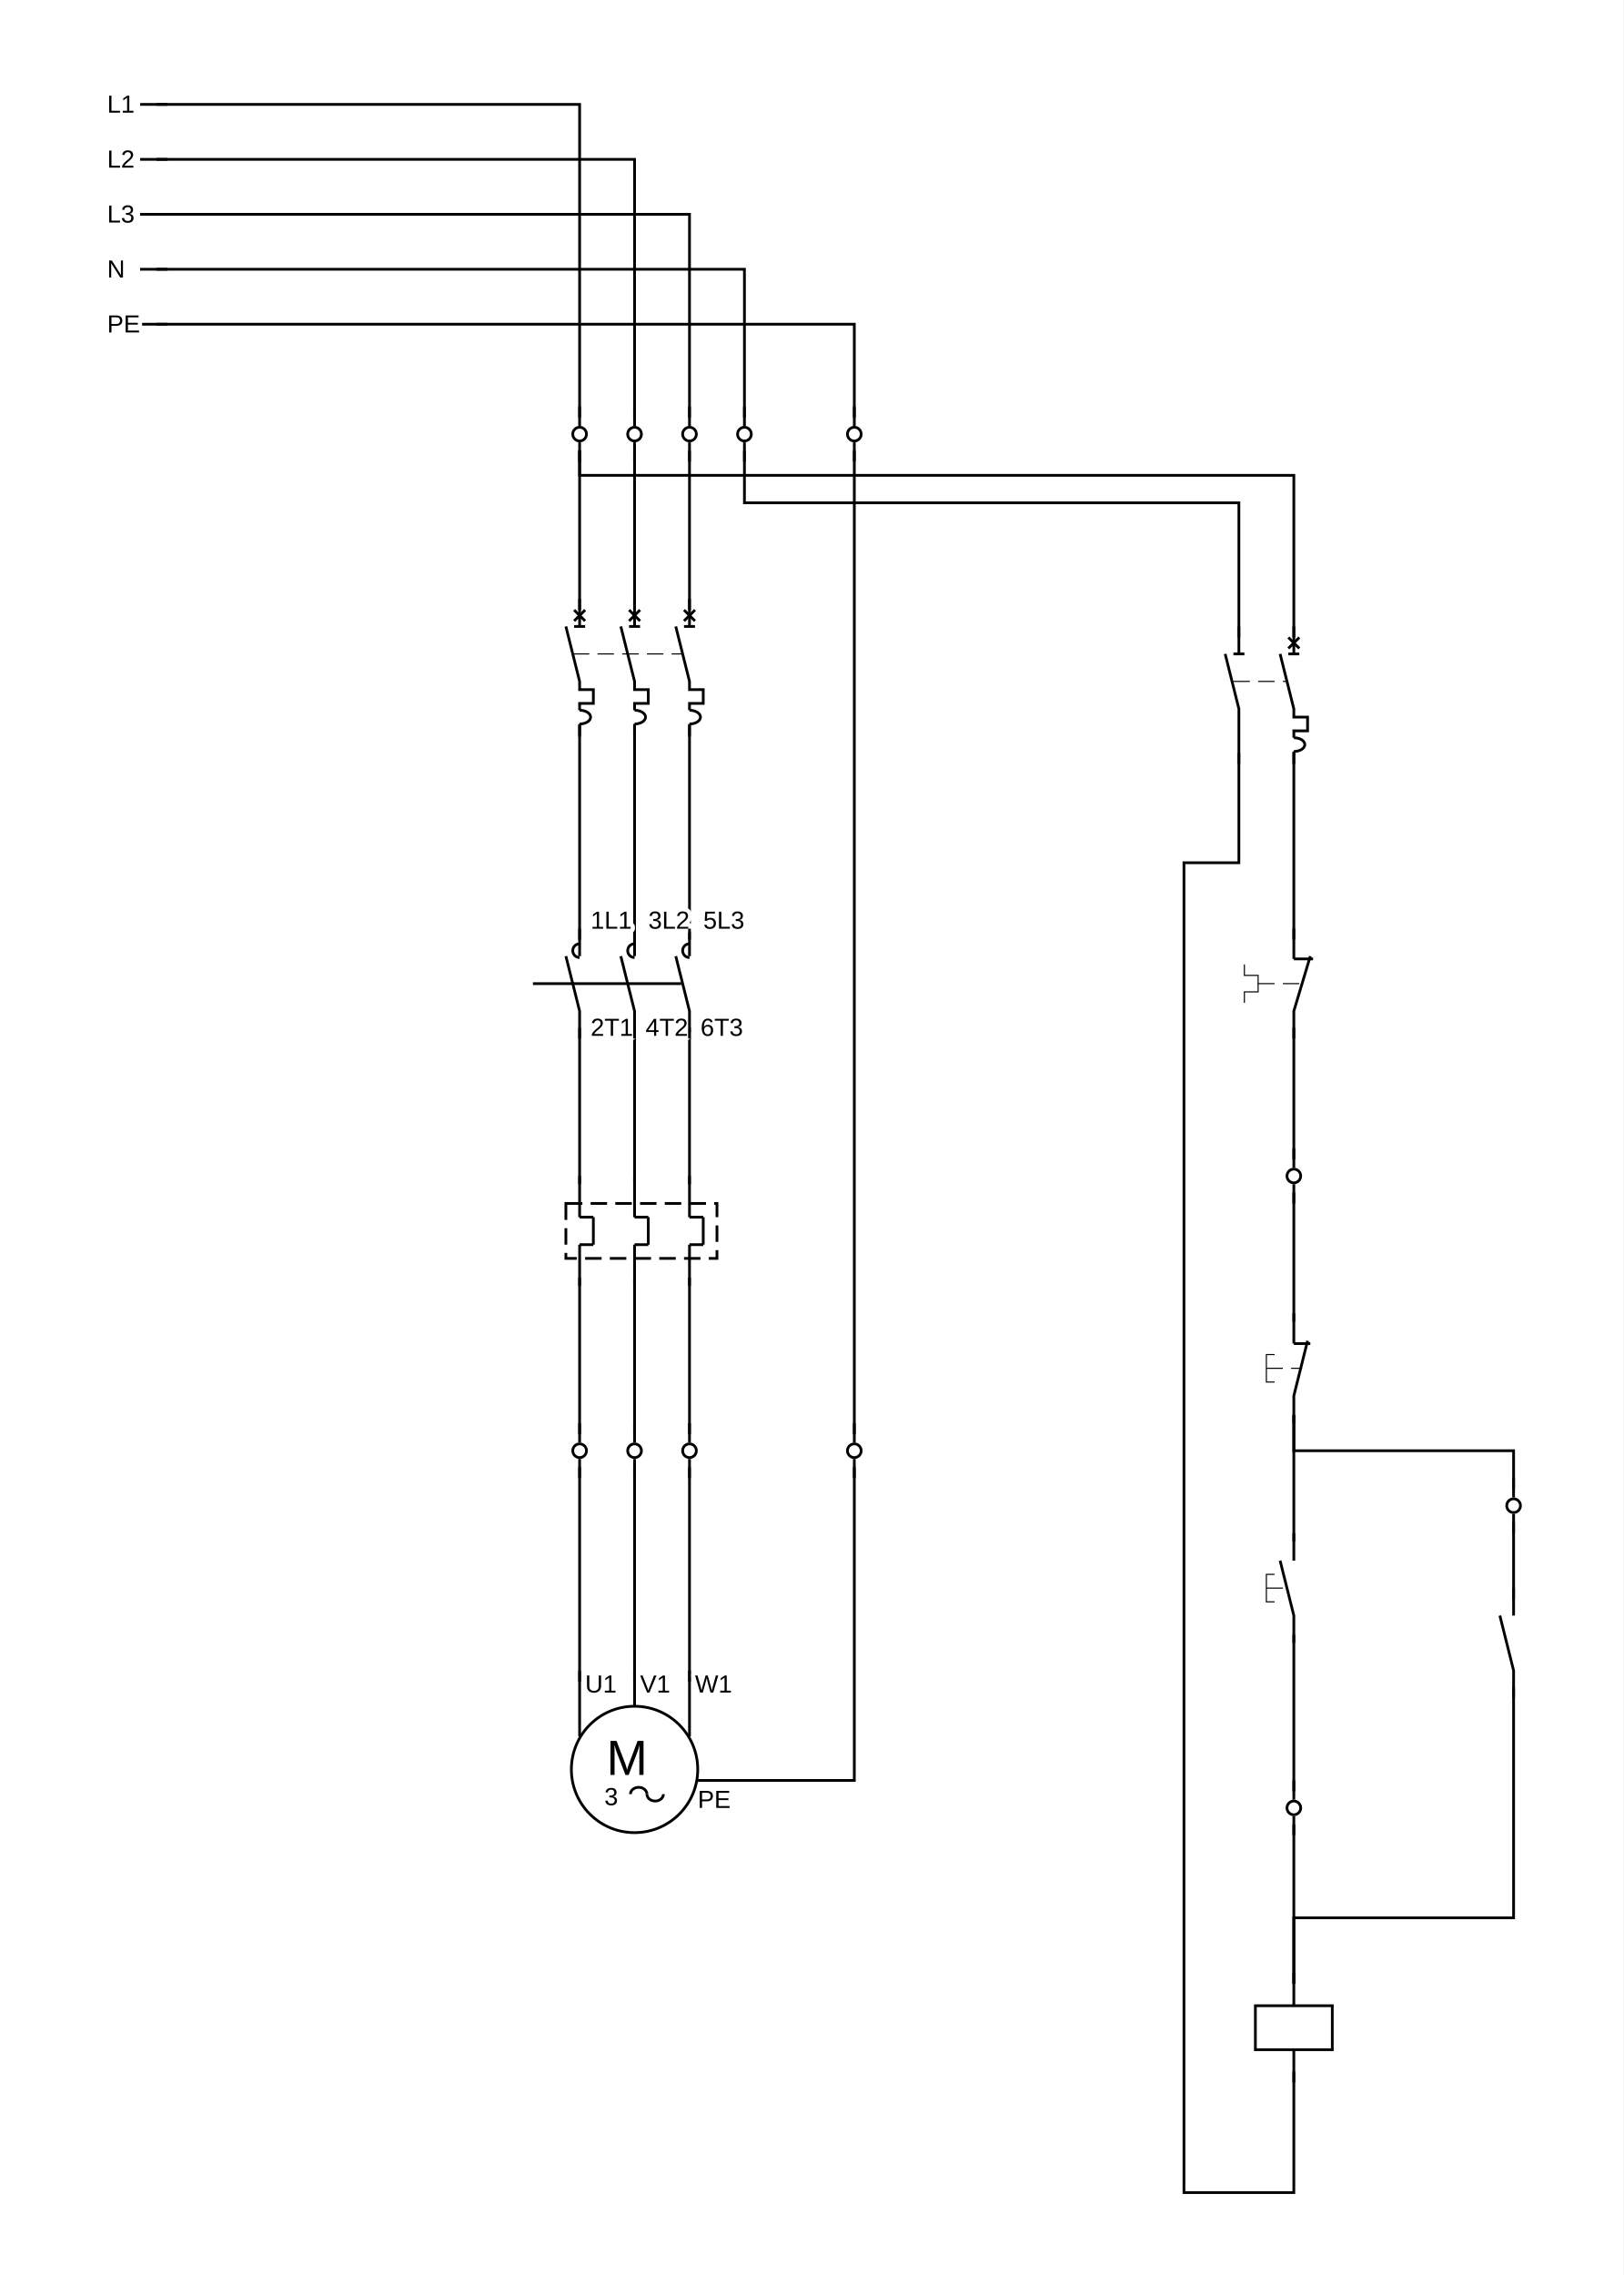
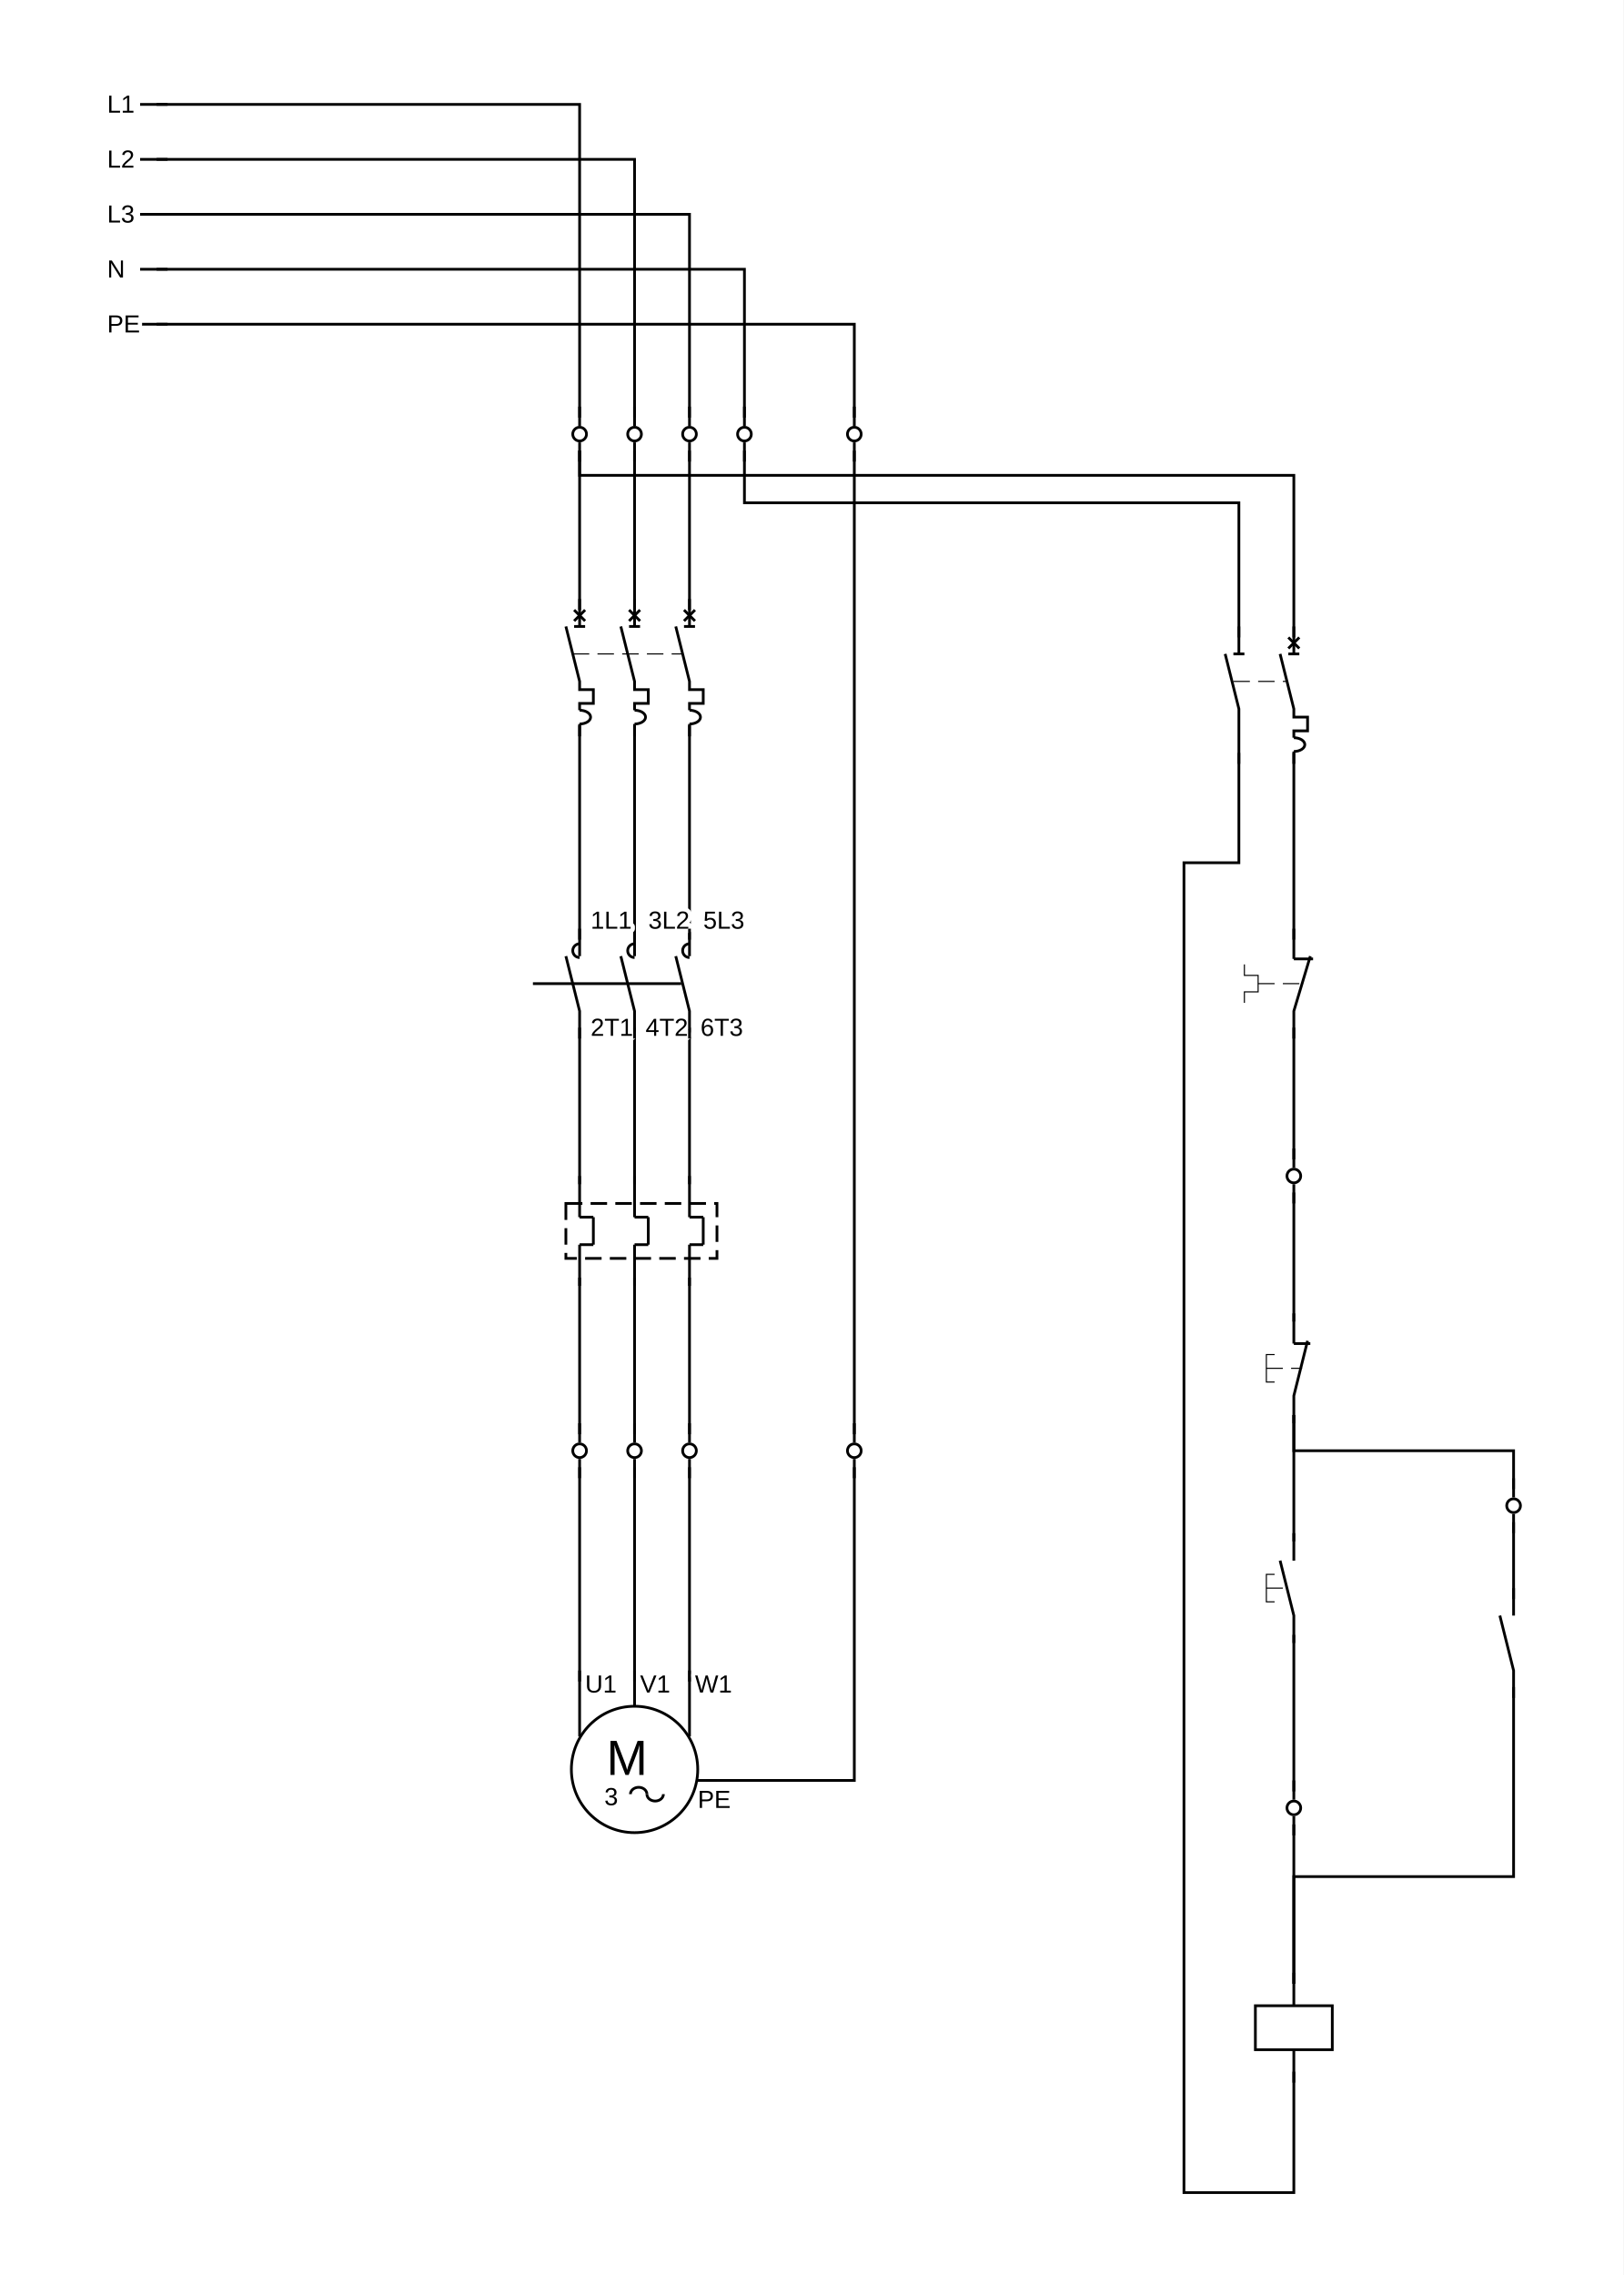
<svg xmlns="http://www.w3.org/2000/svg" viewBox="89.0 42.0 591.0 828.0" width="591" height="828">
  <style>*{vector-effect:non-scaling-stroke}</style>
  <rect x="89.0" y="42.0" width="591.0" height="828.0" fill="#ffffff" />
  <g id="conducteurs">
    <polyline points="146.00,80.00 300.00,80.00 300.00,194.00" fill="none" stroke="black" stroke-width="1" />
    <polyline points="146.00,100.00 320.00,100.00 320.00,194.00" fill="none" stroke="black" stroke-width="1" />
    <polyline points="146.00,120.00 340.00,120.00 340.00,194.00" fill="none" stroke="black" stroke-width="1" />
    <polyline points="146.00,140.00 360.00,140.00 360.00,194.00" fill="none" stroke="black" stroke-width="1" />
    <polyline points="146.00,160.00 400.00,160.00 400.00,194.00" fill="none" stroke="black" stroke-width="1" />
    <polyline points="300.00,206.00 300.00,264.00 300.00,264.00" fill="none" stroke="black" stroke-width="1" />
    <polyline points="320.00,206.00 320.00,264.00 320.00,264.00" fill="none" stroke="black" stroke-width="1" />
    <polyline points="340.00,206.00 340.00,264.00 340.00,264.00" fill="none" stroke="black" stroke-width="1" />
    <polyline points="300.00,306.00 300.00,384.00 300.00,384.00" fill="none" stroke="black" stroke-width="1" />
    <polyline points="320.00,306.00 320.00,384.00 320.00,384.00" fill="none" stroke="black" stroke-width="1" />
    <polyline points="340.00,306.00 340.00,384.00 340.00,384.00" fill="none" stroke="black" stroke-width="1" />
    <polyline points="300.00,416.00 300.00,473.00 300.00,473.00" fill="none" stroke="black" stroke-width="1" />
    <polyline points="320.00,416.00 320.00,473.00 320.00,473.00" fill="none" stroke="black" stroke-width="1" />
    <polyline points="340.00,416.00 340.00,473.00 340.00,473.00" fill="none" stroke="black" stroke-width="1" />
    <polyline points="300.00,507.00 300.00,564.00 300.00,564.00" fill="none" stroke="black" stroke-width="1" />
    <polyline points="320.00,507.00 320.00,564.00 320.00,564.00" fill="none" stroke="black" stroke-width="1" />
    <polyline points="340.00,507.00 340.00,564.00 340.00,564.00" fill="none" stroke="black" stroke-width="1" />
    <polyline points="300.00,576.00 300.00,654.00 300.00,654.00" fill="none" stroke="black" stroke-width="1" />
    <polyline points="320.00,576.00 320.00,654.00 320.00,654.00" fill="none" stroke="black" stroke-width="1" />
    <polyline points="340.00,576.00 340.00,654.00 340.00,654.00" fill="none" stroke="black" stroke-width="1" />
    <polyline points="400.00,206.00 400.00,564.00 400.00,564.00" fill="none" stroke="black" stroke-width="1" />
    <polyline points="400.00,576.00 400.00,690.00 346.00,690.00" fill="none" stroke="black" stroke-width="1" />
    <polyline points="300.00,206.00 300.00,215.00 560.00,215.00 560.00,274.00" fill="none" stroke="black" stroke-width="1" />
    <polyline points="360.00,206.00 360.00,225.00 540.00,225.00 540.00,274.00" fill="none" stroke="black" stroke-width="1" />
    <polyline points="560.00,316.00 560.00,384.00 560.00,384.00" fill="none" stroke="black" stroke-width="1" />
    <polyline points="560.00,416.00 560.00,464.00 560.00,464.00" fill="none" stroke="black" stroke-width="1" />
    <polyline points="560.00,476.00 560.00,523.00 560.00,523.00" fill="none" stroke="black" stroke-width="1" />
    <polyline points="560.00,557.00 560.00,603.00 560.00,603.00" fill="none" stroke="black" stroke-width="1" />
    <polyline points="560.00,557.00 560.00,570.00 640.00,570.00 640.00,584.00" fill="none" stroke="black" stroke-width="1" />
    <polyline points="640.00,596.00 640.00,624.00 640.00,624.00" fill="none" stroke="black" stroke-width="1" />
    <polyline points="560.00,637.00 560.00,694.00 560.00,694.00" fill="none" stroke="black" stroke-width="1" />
    <polyline points="560.00,706.00 560.00,764.00 560.00,764.00" fill="none" stroke="black" stroke-width="1" />
-     <polyline points="640.00,656.00 640.00,740.00 560.00,740.00 560.00,764.00" fill="none" stroke="black" stroke-width="1" />
+     <polyline points="640.00,656.00 640.00,725.00 560.00,725.00 560.00,764.00" fill="none" stroke="black" stroke-width="1" />
    <polyline points="560.00,796.00 560.00,840.00 520.00,840.00 520.00,356.00 540.00,356.00 540.00,316.00" fill="none" stroke="black" stroke-width="1" />
  </g>
  <g id="symboles">
    <g class="symbole" data-type="src_3p_pe_n" transform="translate(140.00,120.00)">
      <line x1="0" y1="40" x2="10" y2="40" stroke="black" stroke-width="1" fill="none" />
      <line x1="0" y1="0" x2="10" y2="0" stroke="black" stroke-width="1" fill="none" />
      <text x="-12" y="43" font-family="Arial,sans-serif" font-size="9.0" fill="#000000" stroke="white" stroke-width="3.1" stroke-linejoin="round" paint-order="stroke" transform="rotate(0 -12 43)">PE</text>
      <line x1="0" y1="-20" x2="10" y2="-20" stroke="black" stroke-width="1" fill="none" />
      <line x1="0" y1="20" x2="10" y2="20" stroke="black" stroke-width="1" fill="none" />
      <text x="-12" y="23" font-family="Arial,sans-serif" font-size="9.0" fill="#000000" stroke="white" stroke-width="3.1" stroke-linejoin="round" paint-order="stroke" transform="rotate(0 -12 23)">N</text>
      <text x="-12" y="3" font-family="Arial,sans-serif" font-size="9.0" fill="#000000" stroke="white" stroke-width="3.1" stroke-linejoin="round" paint-order="stroke" transform="rotate(0 -12 3)">L3</text>
      <text x="-12" y="-17" font-family="Arial,sans-serif" font-size="9.0" fill="#000000" stroke="white" stroke-width="3.1" stroke-linejoin="round" paint-order="stroke" transform="rotate(0 -12 -17)">L2</text>
      <text x="-12" y="-37" font-family="Arial,sans-serif" font-size="9.0" fill="#000000" stroke="white" stroke-width="3.1" stroke-linejoin="round" paint-order="stroke" transform="rotate(0 -12 -37)">L1</text>
      <line x1="0" y1="-40" x2="10" y2="-40" stroke="black" stroke-width="1" fill="none" />
    </g>
    <g class="symbole" data-type="borne_continuite" transform="translate(300.00,200.00)">
      <line x1="0" y1="10" x2="0" y2="3" stroke="black" stroke-width="1" fill="none" />
      <line x1="0" y1="-10" x2="0" y2="-3" stroke="black" stroke-width="1" fill="none" />
      <ellipse cx="0.00" cy="0.00" rx="2.50" ry="2.50" stroke="black" stroke-width="1" fill="none" />
    </g>
    <g class="symbole" data-type="borne_continuite" transform="translate(320.00,200.00)">
      <line x1="0" y1="10" x2="0" y2="3" stroke="black" stroke-width="1" fill="none" />
      <line x1="0" y1="-10" x2="0" y2="-3" stroke="black" stroke-width="1" fill="none" />
      <ellipse cx="0.00" cy="0.00" rx="2.50" ry="2.50" stroke="black" stroke-width="1" fill="none" />
    </g>
    <g class="symbole" data-type="borne_continuite" transform="translate(340.00,200.00)">
      <line x1="0" y1="10" x2="0" y2="3" stroke="black" stroke-width="1" fill="none" />
      <line x1="0" y1="-10" x2="0" y2="-3" stroke="black" stroke-width="1" fill="none" />
      <ellipse cx="0.00" cy="0.00" rx="2.50" ry="2.50" stroke="black" stroke-width="1" fill="none" />
    </g>
    <g class="symbole" data-type="borne_continuite" transform="translate(360.00,200.00)">
      <line x1="0" y1="10" x2="0" y2="3" stroke="black" stroke-width="1" fill="none" />
      <line x1="0" y1="-10" x2="0" y2="-3" stroke="black" stroke-width="1" fill="none" />
      <ellipse cx="0.00" cy="0.00" rx="2.50" ry="2.50" stroke="black" stroke-width="1" fill="none" />
    </g>
    <g class="symbole" data-type="borne_continuite" transform="translate(400.00,200.00)">
      <line x1="0" y1="10" x2="0" y2="3" stroke="black" stroke-width="1" fill="none" />
      <line x1="0" y1="-10" x2="0" y2="-3" stroke="black" stroke-width="1" fill="none" />
      <ellipse cx="0.00" cy="0.00" rx="2.50" ry="2.50" stroke="black" stroke-width="1" fill="none" />
    </g>
    <g class="symbole" data-type="disjonct-m_3f" transform="translate(320.00,290.00)">
      <line x1="-20" y1="15.5" x2="-20" y2="20" stroke="black" stroke-width="1" fill="none" />
      <line x1="0" y1="15.5" x2="0" y2="20" stroke="black" stroke-width="1" fill="none" />
      <path d="M -20.00,15.50 A 4.00,2.50 0 0 0 -20.00,10.50" stroke="black" stroke-width="1" fill="none" />
      <path d="M -0.00,15.50 A 4.00,2.50 0 0 0 0.00,10.50" stroke="black" stroke-width="1" fill="none" />
      <polyline points="-20,10.5 -20,8 -15,8 -15,3 -20,3 -20,0 -25,-20" stroke="black" stroke-width="1" fill="none" />
      <polyline points="0,10.5 0,8 5,8 5,3 0,3 0,0 -5,-20" stroke="black" stroke-width="1" fill="none" />
      <line x1="20" y1="15.5" x2="20" y2="20" stroke="black" stroke-width="1" fill="none" />
      <path d="M 20.00,15.50 A 4.00,2.50 0 0 0 20.00,10.50" stroke="black" stroke-width="1" fill="none" />
      <line x1="-20" y1="-30" x2="-20" y2="-20" stroke="black" stroke-width="1" fill="none" />
      <line x1="-18" y1="-26" x2="-22" y2="-22" stroke="black" stroke-width="1" fill="none" />
      <line x1="-22" y1="-26" x2="-18" y2="-22" stroke="black" stroke-width="1" fill="none" />
      <line x1="20" y1="-30" x2="20" y2="-20" stroke="black" stroke-width="1" fill="none" />
      <line x1="22" y1="-26" x2="18" y2="-22" stroke="black" stroke-width="1" fill="none" />
      <line x1="18" y1="-26" x2="22" y2="-22" stroke="black" stroke-width="1" fill="none" />
      <line x1="0" y1="-30" x2="0" y2="-20" stroke="black" stroke-width="1" fill="none" />
      <line x1="2" y1="-26" x2="-2" y2="-22" stroke="black" stroke-width="1" fill="none" />
      <line x1="-2" y1="-26" x2="2" y2="-22" stroke="black" stroke-width="1" fill="none" />
      <line x1="-22.5" y1="-10" x2="17.5" y2="-10" stroke="black" stroke-width="0.4" fill="none" stroke-dasharray="6 3" />
      <polyline points="20,10.5 20,8 25,8 25,3 20,3 20,0 15,-20" stroke="black" stroke-width="1" fill="none" />
      <line x1="-22" y1="-20" x2="-18" y2="-20" stroke="black" stroke-width="1" fill="none" />
      <line x1="-2" y1="-20" x2="2" y2="-20" stroke="black" stroke-width="1" fill="none" />
      <line x1="18" y1="-20" x2="22" y2="-20" stroke="black" stroke-width="1" fill="none" />
    </g>
    <g class="symbole" data-type="com_puiss_3P_inv2" transform="translate(310.00,400.00)">
      <line x1="-27" y1="0" x2="27" y2="0" stroke="black" stroke-width="1" fill="none" />
      <text x="15" y="-20" font-family="Arial,sans-serif" font-size="9.0" fill="#000000" stroke="white" stroke-width="3.1" stroke-linejoin="round" paint-order="stroke" transform="rotate(0 15 -20)">3
L2</text>
      <text x="35" y="-20" font-family="Arial,sans-serif" font-size="9.0" fill="#000000" stroke="white" stroke-width="3.1" stroke-linejoin="round" paint-order="stroke" transform="rotate(0 35 -20)">5
L3</text>
      <text x="14" y="19" font-family="Arial,sans-serif" font-size="9.0" fill="#000000" stroke="white" stroke-width="3.1" stroke-linejoin="round" paint-order="stroke" transform="rotate(0 14 19)">4
T2</text>
      <text x="-6" y="19" font-family="Arial,sans-serif" font-size="9.0" fill="#000000" stroke="white" stroke-width="3.1" stroke-linejoin="round" paint-order="stroke" transform="rotate(0 -6 19)">2
T1</text>
      <text x="34" y="19" font-family="Arial,sans-serif" font-size="9.0" fill="#000000" stroke="white" stroke-width="3.1" stroke-linejoin="round" paint-order="stroke" transform="rotate(0 34 19)">6
T3</text>
      <polyline points="25,-10 30,10 30,20" stroke="black" stroke-width="1" fill="none" />
      <polyline points="-15,-10 -10,10 -10,20" stroke="black" stroke-width="1" fill="none" />
      <polyline points="5,-10 10,10 10,20" stroke="black" stroke-width="1" fill="none" />
      <line x1="-10" y1="-20" x2="-10" y2="-10" stroke="black" stroke-width="1" fill="none" />
      <path d="M -10.00,-14.50 A 2.50,2.50 0 0 0 -10.00,-9.50" stroke="black" stroke-width="1" fill="none" />
      <line x1="10" y1="-20" x2="10" y2="-10" stroke="black" stroke-width="1" fill="none" />
      <path d="M 10.00,-14.50 A 2.50,2.50 0 0 0 10.00,-9.50" stroke="black" stroke-width="1" fill="none" />
      <line x1="30" y1="-20" x2="30" y2="-10" stroke="black" stroke-width="1" fill="none" />
      <path d="M 30.00,-14.50 A 2.50,2.50 0 0 0 30.00,-9.50" stroke="black" stroke-width="1" fill="none" />
      <text x="-6" y="-20" font-family="Arial,sans-serif" font-size="9.0" fill="#000000" stroke="white" stroke-width="3.1" stroke-linejoin="round" paint-order="stroke" transform="rotate(0 -6 -20)">1
L1</text>
    </g>
    <g class="symbole" data-type="relais_therm4_1_wide" transform="translate(300.00,490.00)">
      <rect x="-5" y="-10" width="55" height="20" rx="0" ry="0" stroke="black" stroke-width="1" fill="none" stroke-dasharray="6 3" />
      <line x1="0" y1="-20" x2="0" y2="-5" stroke="black" stroke-width="1" fill="none" />
      <line x1="0" y1="5" x2="0" y2="20" stroke="black" stroke-width="1" fill="none" />
      <line x1="5" y1="-5" x2="5" y2="5" stroke="black" stroke-width="1" fill="none" />
      <line x1="0" y1="-5" x2="5" y2="-5" stroke="black" stroke-width="1" fill="none" />
      <line x1="0" y1="5" x2="5" y2="5" stroke="black" stroke-width="1" fill="none" />
      <line x1="40" y1="-20" x2="40" y2="-5" stroke="black" stroke-width="1" fill="none" />
      <line x1="40" y1="5" x2="40" y2="20" stroke="black" stroke-width="1" fill="none" />
      <line x1="45" y1="-5" x2="45" y2="5" stroke="black" stroke-width="1" fill="none" />
      <line x1="40" y1="-5" x2="45" y2="-5" stroke="black" stroke-width="1" fill="none" />
      <line x1="40" y1="5" x2="45" y2="5" stroke="black" stroke-width="1" fill="none" />
      <line x1="20" y1="-20" x2="20" y2="-5" stroke="black" stroke-width="1" fill="none" />
      <line x1="20" y1="5" x2="20" y2="20" stroke="black" stroke-width="1" fill="none" />
      <line x1="25" y1="-5" x2="25" y2="5" stroke="black" stroke-width="1" fill="none" />
      <line x1="20" y1="-5" x2="25" y2="-5" stroke="black" stroke-width="1" fill="none" />
      <line x1="20" y1="5" x2="25" y2="5" stroke="black" stroke-width="1" fill="none" />
    </g>
    <g class="symbole" data-type="borne_continuite" transform="translate(300.00,570.00)">
      <line x1="0" y1="10" x2="0" y2="3" stroke="black" stroke-width="1" fill="none" />
      <line x1="0" y1="-10" x2="0" y2="-3" stroke="black" stroke-width="1" fill="none" />
      <ellipse cx="0.00" cy="0.00" rx="2.50" ry="2.50" stroke="black" stroke-width="1" fill="none" />
    </g>
    <g class="symbole" data-type="borne_continuite" transform="translate(320.00,570.00)">
      <line x1="0" y1="10" x2="0" y2="3" stroke="black" stroke-width="1" fill="none" />
      <line x1="0" y1="-10" x2="0" y2="-3" stroke="black" stroke-width="1" fill="none" />
      <ellipse cx="0.00" cy="0.00" rx="2.50" ry="2.50" stroke="black" stroke-width="1" fill="none" />
    </g>
    <g class="symbole" data-type="borne_continuite" transform="translate(340.00,570.00)">
      <line x1="0" y1="10" x2="0" y2="3" stroke="black" stroke-width="1" fill="none" />
      <line x1="0" y1="-10" x2="0" y2="-3" stroke="black" stroke-width="1" fill="none" />
      <ellipse cx="0.00" cy="0.00" rx="2.50" ry="2.50" stroke="black" stroke-width="1" fill="none" />
    </g>
    <g class="symbole" data-type="borne_continuite" transform="translate(400.00,570.00)">
      <line x1="0" y1="10" x2="0" y2="3" stroke="black" stroke-width="1" fill="none" />
      <line x1="0" y1="-10" x2="0" y2="-3" stroke="black" stroke-width="1" fill="none" />
      <ellipse cx="0.00" cy="0.00" rx="2.50" ry="2.50" stroke="black" stroke-width="1" fill="none" />
    </g>
    <g class="symbole" data-type="moteur_tri_2" transform="translate(320.00,670.00)">
      <text x="22" y="-12" font-family="Arial,sans-serif" font-size="9.0" fill="#000000" stroke="white" stroke-width="3.1" stroke-linejoin="round" paint-order="stroke" transform="rotate(0 22 -12)">W1</text>
      <text x="2" y="-12" font-family="Arial,sans-serif" font-size="9.0" fill="#000000" stroke="white" stroke-width="3.1" stroke-linejoin="round" paint-order="stroke" transform="rotate(0 2 -12)">V1</text>
      <text x="23" y="30" font-family="Arial,sans-serif" font-size="9.0" fill="#000000" stroke="white" stroke-width="3.1" stroke-linejoin="round" paint-order="stroke" transform="rotate(0 23 30)">PE</text>
      <path d="M 4.50,25.00 A 3.00,2.50 0 0 0 10.50,25.00" stroke="black" stroke-width="1" fill="none" />
      <path d="M 4.50,25.00 A 3.00,2.50 0 0 0 -1.50,25.00" stroke="black" stroke-width="1" fill="none" />
      <text x="-10.25" y="18" font-family="Arial,sans-serif" font-size="18.0" fill="#000000" stroke="white" stroke-width="6.3" stroke-linejoin="round" paint-order="stroke" transform="rotate(0 -10.25 18)">M</text>
      <ellipse cx="0.00" cy="16.00" rx="23.00" ry="23.00" stroke="black" stroke-width="1" fill="none" />
      <line x1="0" y1="-20" x2="0" y2="-7" stroke="black" stroke-width="1" fill="none" />
      <line x1="20" y1="-20" x2="20" y2="4" stroke="black" stroke-width="1" fill="none" />
      <line x1="-20" y1="-20" x2="-20" y2="4" stroke="black" stroke-width="1" fill="none" />
      <text x="-11" y="29" font-family="Arial,sans-serif" font-size="9.0" fill="#000000" stroke="white" stroke-width="3.1" stroke-linejoin="round" paint-order="stroke" transform="rotate(0 -11 29)">3</text>
      <text x="-18" y="-12" font-family="Arial,sans-serif" font-size="9.0" fill="#000000" stroke="white" stroke-width="3.1" stroke-linejoin="round" paint-order="stroke" transform="rotate(0 -18 -12)">U1</text>
      <line x1="23" y1="20" x2="30" y2="20" stroke="black" stroke-width="1" fill="none" />
    </g>
    <g class="symbole" data-type="disjonct-m_1fn" transform="translate(550.00,300.00)">
      <line x1="10" y1="15.5" x2="10" y2="20" stroke="black" stroke-width="1" fill="none" />
      <line x1="8" y1="-20" x2="12" y2="-20" stroke="black" stroke-width="1" fill="none" />
      <line x1="-12" y1="-10" x2="7" y2="-10" stroke="black" stroke-width="0.4" fill="none" stroke-dasharray="6 3" />
      <path d="M 10.00,15.50 A 4.00,2.50 0 0 0 10.00,10.50" stroke="black" stroke-width="1" fill="none" />
      <polyline points="-10,20 -10,0 -15,-20" stroke="black" stroke-width="1" fill="none" />
      <polyline points="10,10.5 10,8 15,8 15,3 10,3 10,0 5,-20" stroke="black" stroke-width="1" fill="none" />
      <line x1="10" y1="-30" x2="10" y2="-20" stroke="black" stroke-width="1" fill="none" />
      <line x1="12" y1="-26" x2="8" y2="-22" stroke="black" stroke-width="1" fill="none" />
      <line x1="8" y1="-26" x2="12" y2="-22" stroke="black" stroke-width="1" fill="none" />
      <line x1="-10" y1="-30" x2="-10" y2="-20" stroke="black" stroke-width="1" fill="none" />
      <line x1="-12" y1="-20" x2="-8" y2="-20" stroke="black" stroke-width="1" fill="none" />
    </g>
    <g class="symbole" data-type="act_thermique_nf_esclave" transform="translate(560.00,400.00)">
      <line x1="-13" y1="0" x2="3" y2="0" stroke="black" stroke-width="0.4" fill="none" stroke-dasharray="6 3" />
      <polyline points="-18,7 -18,3 -13,3 -13,-3 -18,-3 -18,-7" stroke="black" stroke-width="0.4" fill="none" />
      <polyline points="0,20 0,10 6,-10" stroke="black" stroke-width="1" fill="none" />
      <line x1="0" y1="-9" x2="7" y2="-9" stroke="black" stroke-width="1" fill="none" />
      <line x1="0" y1="-20" x2="0" y2="-9" stroke="black" stroke-width="1" fill="none" />
    </g>
    <g class="symbole" data-type="borne_continuite" transform="translate(560.00,470.00)">
      <line x1="0" y1="10" x2="0" y2="3" stroke="black" stroke-width="1" fill="none" />
      <line x1="0" y1="-10" x2="0" y2="-3" stroke="black" stroke-width="1" fill="none" />
      <ellipse cx="0.00" cy="0.00" rx="2.50" ry="2.50" stroke="black" stroke-width="1" fill="none" />
    </g>
    <g class="symbole" data-type="poussoir_nf" transform="translate(560.00,540.00)">
      <polyline points="5,-10 0,10 0,20" stroke="black" stroke-width="1" fill="none" />
      <line x1="0" y1="-9" x2="6" y2="-9" stroke="black" stroke-width="1" fill="none" />
      <line x1="0" y1="-20" x2="0" y2="-9" stroke="black" stroke-width="1" fill="none" />
      <line x1="-10" y1="0" x2="3" y2="0" stroke="black" stroke-width="0.4" fill="none" stroke-dasharray="6 3" />
      <polyline points="-7,-5 -10,-5 -10,5 -7,5" stroke="black" stroke-width="0.4" fill="none" />
    </g>
    <g class="symbole" data-type="poussoir" transform="translate(560.00,620.00)">
      <polyline points="-5,-10 0,10 0,20" stroke="black" stroke-width="1" fill="none" />
      <line x1="0" y1="-20" x2="0" y2="-10" stroke="black" stroke-width="1" fill="none" />
      <line x1="-10" y1="0" x2="-3" y2="0" stroke="black" stroke-width="0.4" fill="none" stroke-dasharray="6 3" />
      <polyline points="-7,-5 -10,-5 -10,5 -7,5" stroke="black" stroke-width="0.4" fill="none" />
    </g>
    <g class="symbole" data-type="borne_continuite" transform="translate(640.00,590.00)">
      <line x1="0" y1="10" x2="0" y2="3" stroke="black" stroke-width="1" fill="none" />
      <line x1="0" y1="-10" x2="0" y2="-3" stroke="black" stroke-width="1" fill="none" />
      <ellipse cx="0.00" cy="0.00" rx="2.50" ry="2.50" stroke="black" stroke-width="1" fill="none" />
    </g>
    <g class="symbole" data-type="borne_continuite" transform="translate(560.00,700.00)">
      <line x1="0" y1="10" x2="0" y2="3" stroke="black" stroke-width="1" fill="none" />
      <line x1="0" y1="-10" x2="0" y2="-3" stroke="black" stroke-width="1" fill="none" />
      <ellipse cx="0.00" cy="0.00" rx="2.50" ry="2.50" stroke="black" stroke-width="1" fill="none" />
    </g>
    <g class="symbole" data-type="con_simple" transform="translate(640.00,640.00)">
      <polyline points="-5,-10 0,10 0,20" stroke="black" stroke-width="1" fill="none" />
      <line x1="0" y1="-20" x2="0" y2="-10" stroke="black" stroke-width="1" fill="none" />
    </g>
    <g class="symbole" data-type="bobine3" transform="translate(560.00,780.00)">
      <rect x="-14" y="-8" width="28" height="16" rx="0" ry="0" stroke="black" stroke-width="1" fill="none" />
      <line x1="0" y1="-20" x2="0" y2="-8" stroke="black" stroke-width="1" fill="none" />
      <line x1="0" y1="8" x2="0" y2="20" stroke="black" stroke-width="1" fill="none" />
    </g>
  </g>
</svg>
